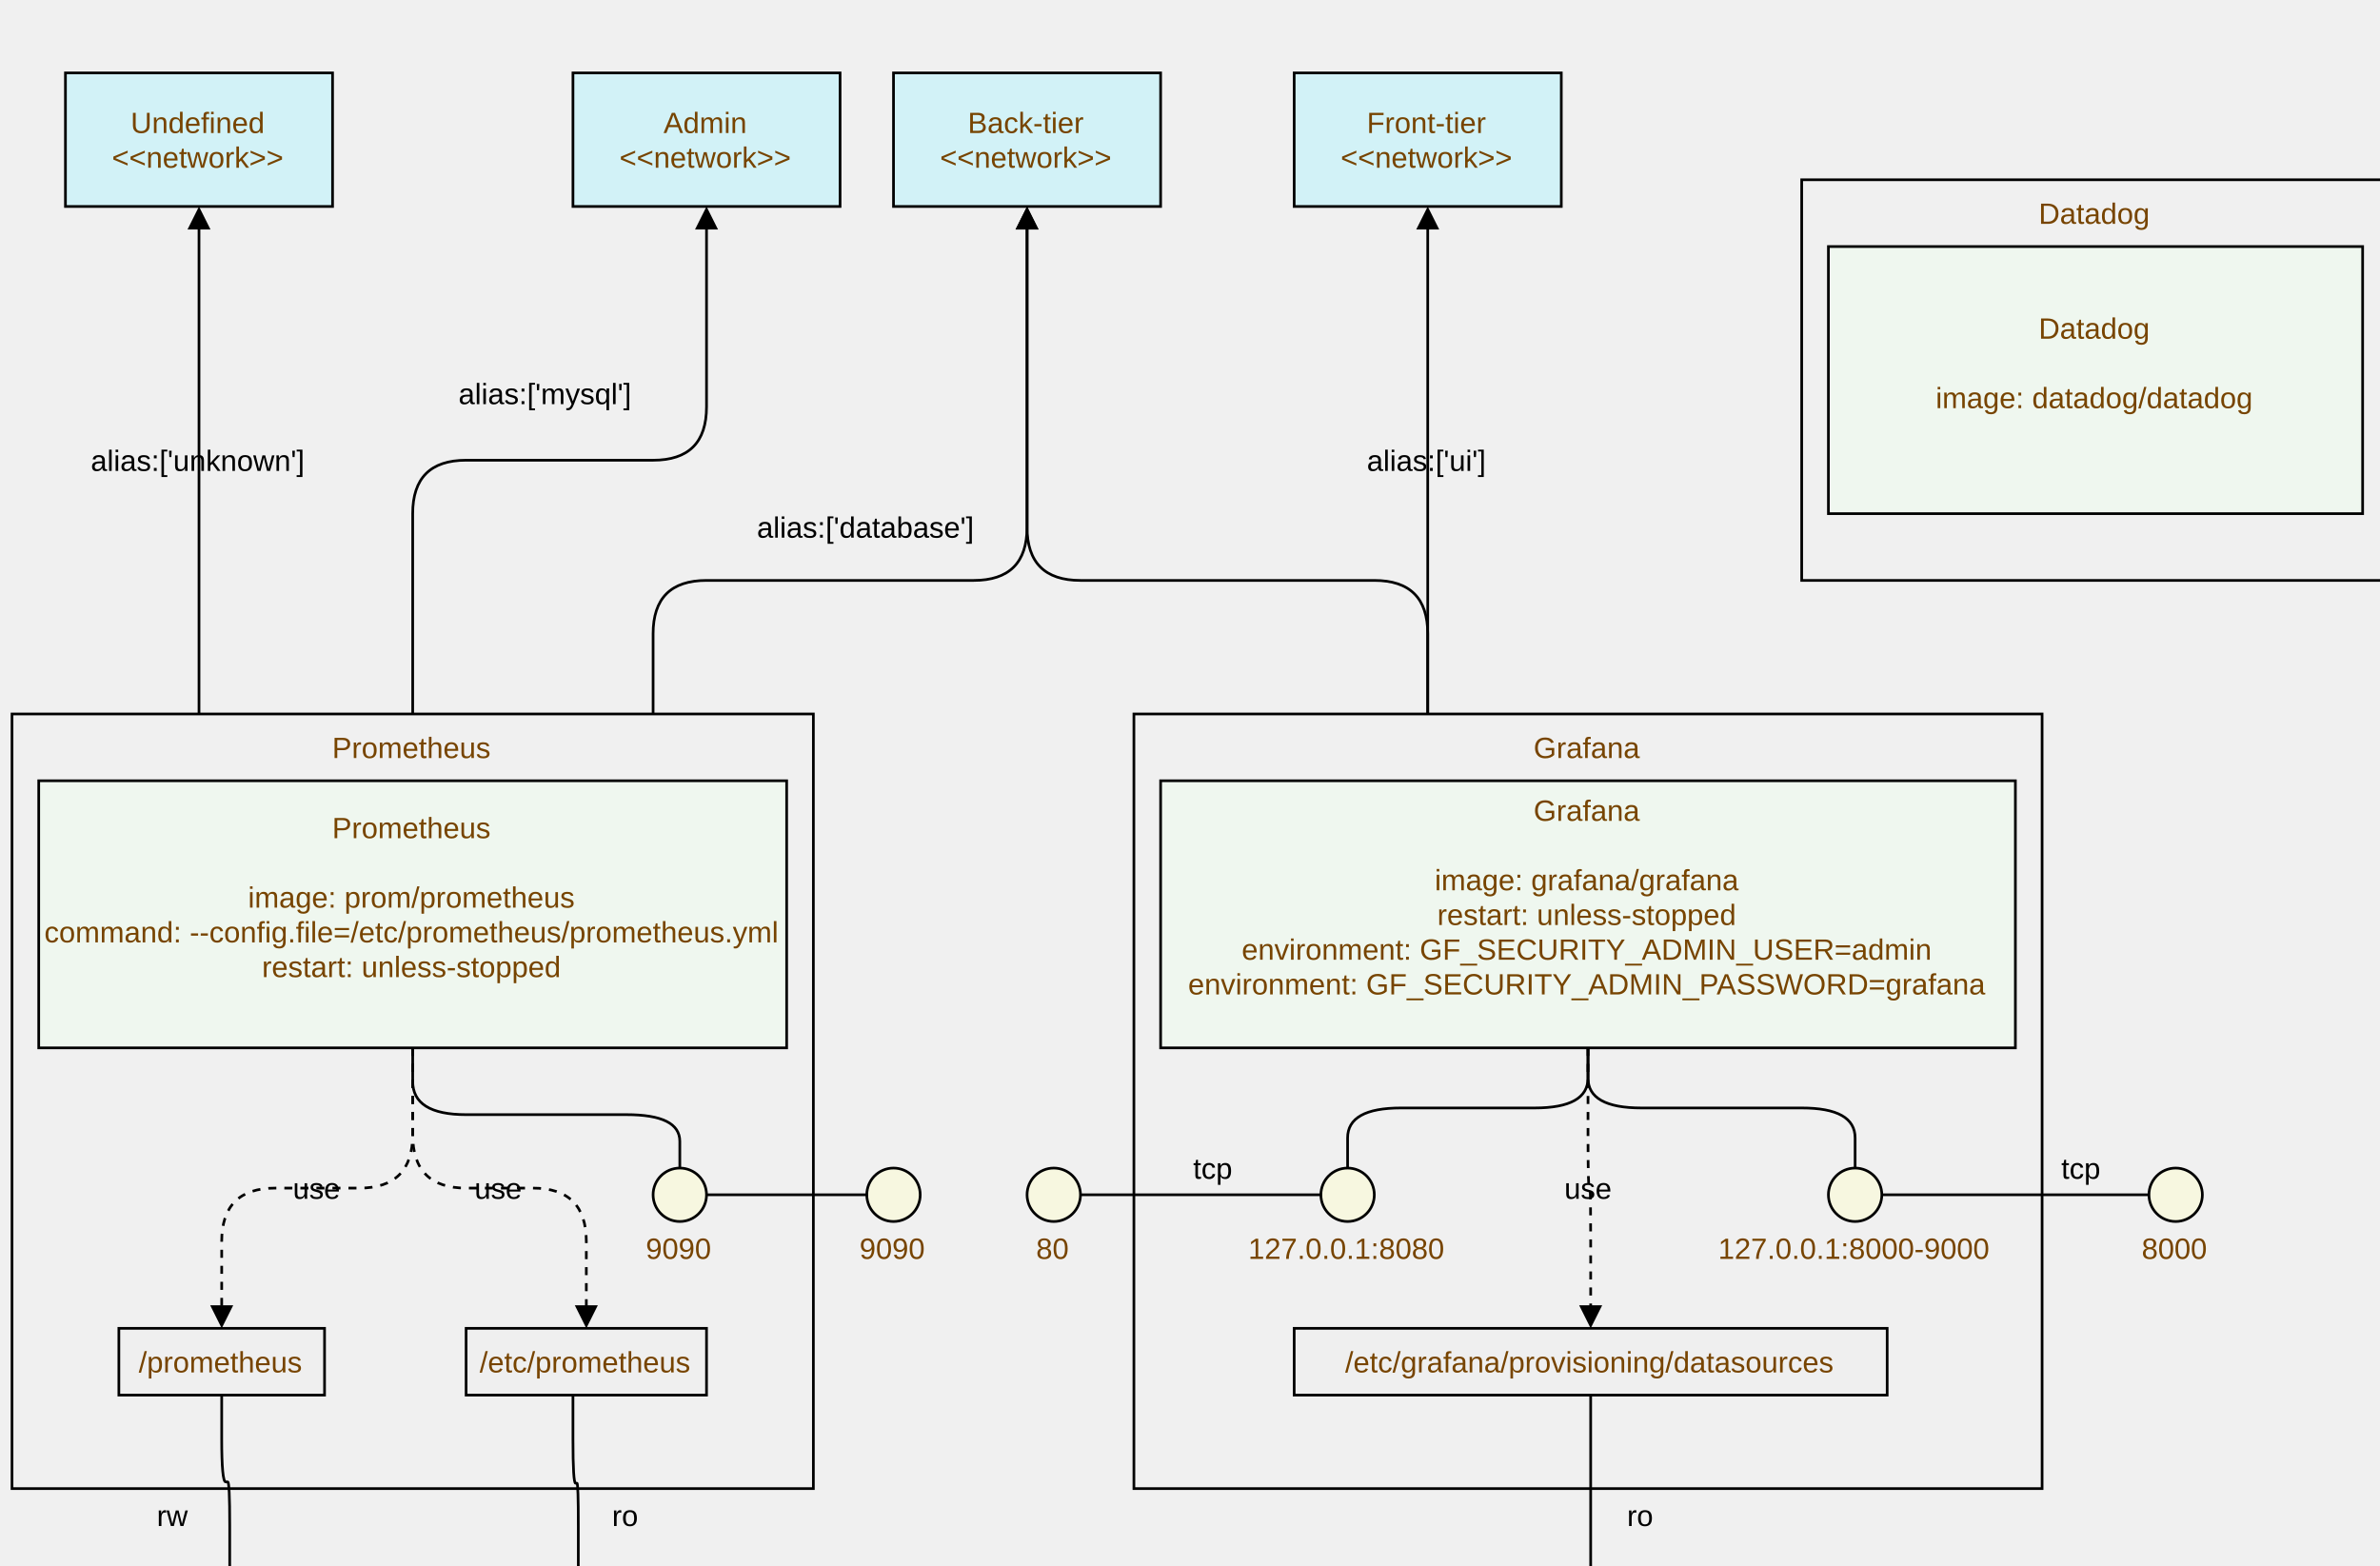
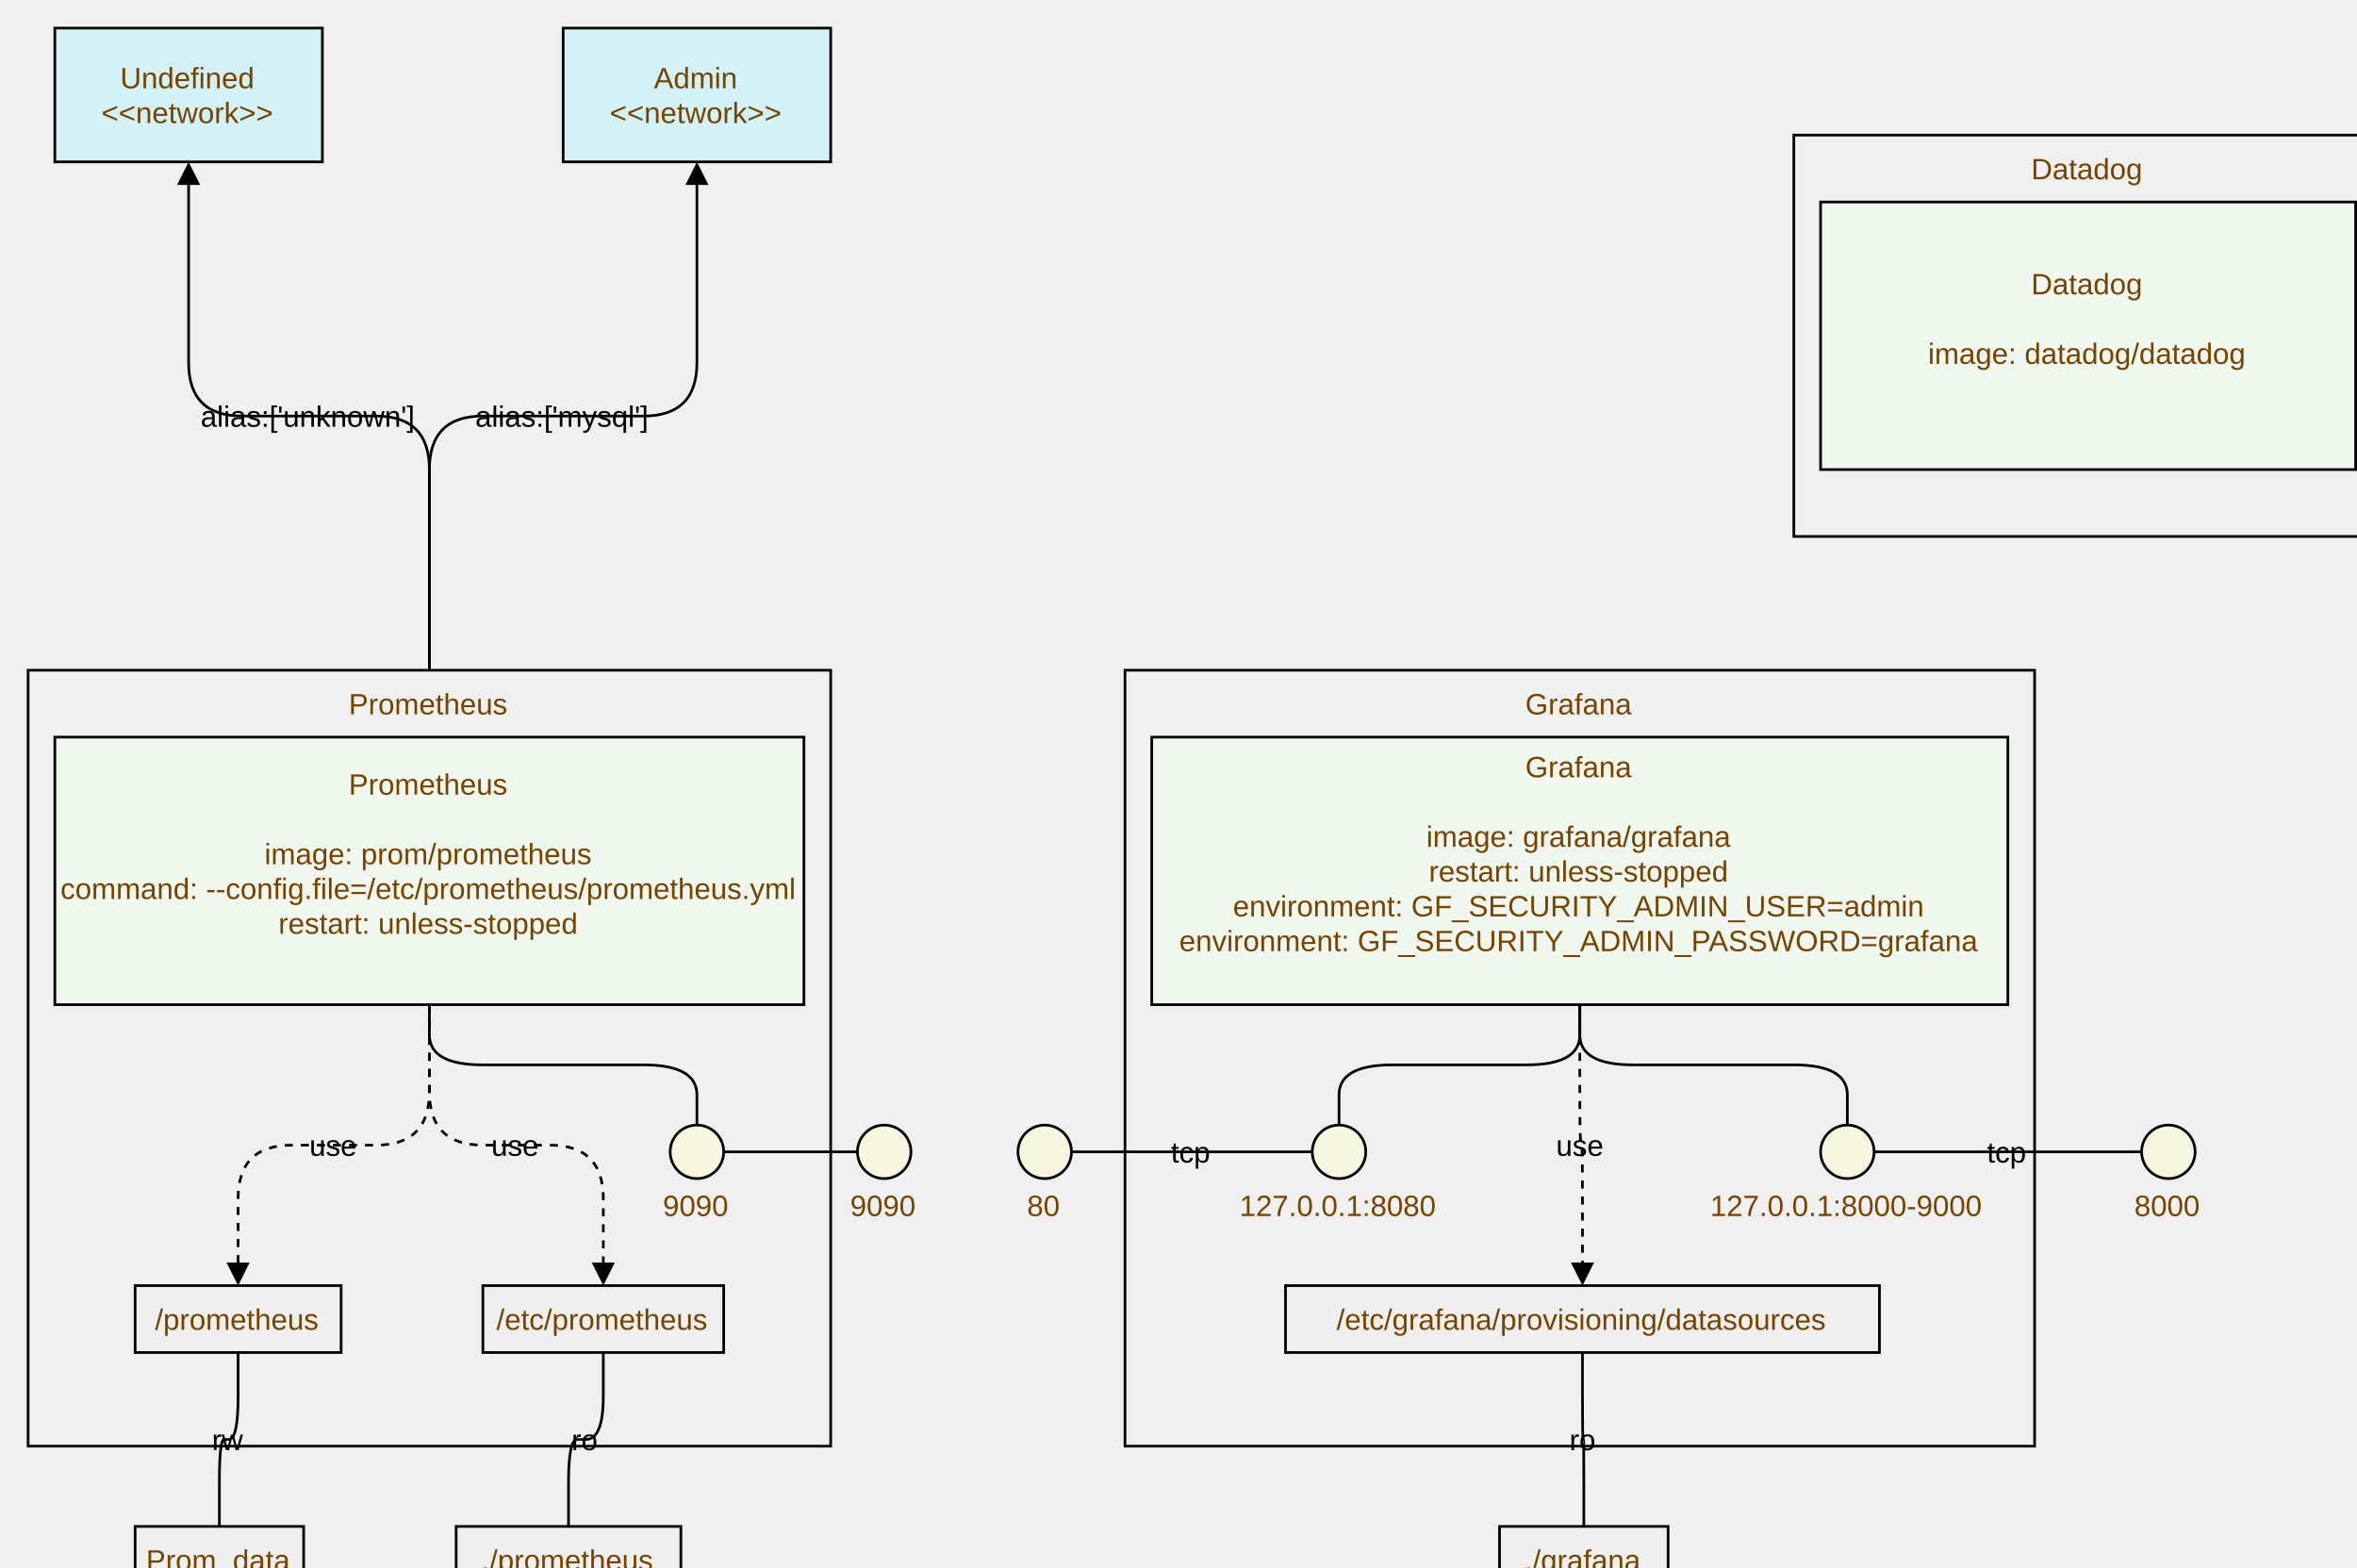
- <svg xmlns="http://www.w3.org/2000/svg" style="left: 0px; top: 0px; width: 100%; height: 100%; display: block; min-width: 895px; min-height: 613px;">
+ <svg xmlns="http://www.w3.org/2000/svg" style="left: 0px; top: 0px; width: 100%; height: 100%; display: block; min-width: 891px; min-height: 596px;">
  <g>
    <g />
    <g>
      <g transform="translate(0.5,0.5)" style="visibility: visible; cursor: move;">
-         <rect x="484" y="26.8" width="100" height="50" fill="#b5f5ff7f" stroke="#000000" pointer-events="all" />
-       </g>
-       <g style="cursor: move;">
-         <g fill="#774400" font-family="Arial,Helvetica" direction="" text-anchor="middle" font-size="11px">
-           <rect fill="none" stroke="none" x="500" y="40" width="67" height="25" stroke-width="1" transform="translate(0.5, 0.5)" />
-           <text x="534" y="49.8">Front-tier</text>
-           <text x="534" y="62.8">&lt;&lt;network&gt;&gt;</text>
-         </g>
-       </g>
-       <g transform="translate(0.5,0.5)" style="visibility: visible; cursor: move;">
-         <rect x="334" y="26.8" width="100" height="50" fill="#b5f5ff7f" stroke="#000000" pointer-events="all" />
-       </g>
-       <g style="cursor: move;">
-         <g fill="#774400" font-family="Arial,Helvetica" direction="" text-anchor="middle" font-size="11px">
-           <rect fill="none" stroke="none" x="350" y="40" width="67" height="25" stroke-width="1" transform="translate(0.5, 0.5)" />
-           <text x="384" y="49.8">Back-tier</text>
-           <text x="384" y="62.8">&lt;&lt;network&gt;&gt;</text>
-         </g>
-       </g>
-       <g transform="translate(0.5,0.5)" style="visibility: visible; cursor: move;">
-         <rect x="214" y="26.8" width="100" height="50" fill="#b5f5ff7f" stroke="#000000" pointer-events="all" />
-       </g>
-       <g style="cursor: move;">
-         <g fill="#774400" font-family="Arial,Helvetica" direction="" text-anchor="middle" font-size="11px">
-           <rect fill="none" stroke="none" x="230" y="40" width="67" height="25" stroke-width="1" transform="translate(0.5, 0.5)" />
-           <text x="264" y="49.8">Admin</text>
-           <text x="264" y="62.8">&lt;&lt;network&gt;&gt;</text>
-         </g>
-       </g>
-       <g transform="translate(0.5,0.5)" style="visibility: visible; cursor: move;">
-         <rect x="24" y="26.8" width="100" height="50" fill="#b5f5ff7f" stroke="#000000" pointer-events="all" />
-       </g>
-       <g style="cursor: move;">
-         <g fill="#774400" font-family="Arial,Helvetica" direction="" text-anchor="middle" font-size="11px">
-           <rect fill="none" stroke="none" x="40" y="40" width="67" height="25" stroke-width="1" transform="translate(0.5, 0.5)" />
-           <text x="74" y="49.8">Undefined</text>
-           <text x="74" y="62.8">&lt;&lt;network&gt;&gt;</text>
-         </g>
-       </g>
-       <g transform="translate(0.5,0.5)" style="visibility: visible; cursor: move;">
-         <rect x="4" y="266.8" width="300" height="290" fill="#f1f1f17f" stroke="#000000" pointer-events="all" />
-       </g>
-       <g style="cursor: move;">
-         <g fill="#774400" font-family="Arial,Helvetica" direction="" text-anchor="middle" font-size="11px">
-           <rect fill="none" stroke="none" x="123" y="274" width="62" height="12" stroke-width="1" transform="translate(0.5, 0.5)" />
-           <text x="154" y="283.8">Prometheus</text>
-         </g>
-       </g>
-       <g transform="translate(0.5,0.5)" style="visibility: visible; cursor: move;">
-         <rect x="14" y="291.8" width="280" height="100" fill="#f0fff07f" stroke="#000000" pointer-events="all" />
-       </g>
-       <g style="cursor: move;">
-         <g fill="#774400" font-family="Arial,Helvetica" direction="" text-anchor="middle" font-size="11px">
-           <rect fill="none" stroke="none" x="15" y="304" width="277" height="64" stroke-width="1" transform="translate(0.5, 0.5)" />
-           <text x="154" y="313.8">Prometheus</text>
-           <text x="154" y="339.8">image: prom/prometheus</text>
-           <text x="154" y="352.8">command: --config.file=/etc/prometheus/prometheus.yml</text>
-           <text x="154" y="365.8">restart: unless-stopped</text>
-         </g>
-       </g>
-       <g transform="translate(0.5,0.5)" style="visibility: visible; cursor: move;">
-         <ellipse cx="254" cy="446.8" rx="10" ry="10" fill="#ffffd27f" stroke="#000000" pointer-events="all" />
-       </g>
-       <g style="cursor: move;">
-         <g fill="#774400" font-family="Arial,Helvetica" direction="" text-anchor="middle" font-size="11px">
-           <rect fill="none" stroke="none" x="240" y="461" width="27" height="12" stroke-width="1" transform="translate(0.5, 0.5)" />
-           <text x="254" y="471.3">9090</text>
-         </g>
-       </g>
-       <g transform="translate(0.5,0.5)" style="visibility: visible; cursor: move;">
-         <rect x="174" y="496.8" width="90" height="25" fill="#f0f0f07f" stroke="#000000" pointer-events="all" />
-       </g>
-       <g style="cursor: move;">
-         <g fill="#774400" font-family="Arial,Helvetica" direction="" text-anchor="middle" font-size="11px">
-           <rect fill="none" stroke="none" x="177" y="504" width="82" height="12" stroke-width="1" transform="translate(0.5, 0.5)" />
-           <text x="219" y="513.8">/etc/prometheus</text>
-         </g>
-       </g>
-       <g transform="translate(0.5,0.5)" style="visibility: visible; cursor: move;">
-         <rect x="44" y="496.8" width="77" height="25" fill="#f0f0f07f" stroke="#000000" pointer-events="all" />
-       </g>
-       <g style="cursor: move;">
-         <g fill="#774400" font-family="Arial,Helvetica" direction="" text-anchor="middle" font-size="11px">
-           <rect fill="none" stroke="none" x="50" y="504" width="65" height="12" stroke-width="1" transform="translate(0.5, 0.5)" />
-           <text x="82.5" y="513.8">/prometheus</text>
-         </g>
-       </g>
-       <g transform="translate(0.5,0.5)" style="visibility: visible; cursor: move;">
-         <path d="M 154 391.8 L 154 404.3 Q 154 416.8 174 416.8 L 234 416.8 Q 254 416.8 254 426.8 L 254 436.8" fill="none" stroke="white" stroke-miterlimit="10" pointer-events="stroke" visibility="hidden" stroke-width="9" />
-         <path d="M 154 391.8 L 154 404.3 Q 154 416.8 174 416.8 L 234 416.8 Q 254 416.8 254 426.8 L 254 436.8" fill="none" stroke="#000000" stroke-miterlimit="10" pointer-events="stroke" />
-       </g>
-       <g transform="translate(0.5,0.5)" style="visibility: visible; cursor: move;">
-         <path d="M 154 391.8 L 154 424.3 Q 154 444.3 174 444.3 L 199 444.3 Q 219 444.3 219 464.3 L 219 488.68" fill="none" stroke="white" stroke-miterlimit="10" pointer-events="stroke" visibility="hidden" stroke-width="9" />
-         <path d="M 154 391.8 L 154 424.3 Q 154 444.3 174 444.3 L 199 444.3 Q 219 444.3 219 464.3 L 219 488.68" fill="none" stroke="#000000" stroke-miterlimit="10" stroke-dasharray="3 3" pointer-events="stroke" />
-         <path d="M 219 495.68 L 215.5 488.68 L 222.5 488.68 Z" fill="#000000" stroke="#000000" stroke-miterlimit="10" pointer-events="all" />
-       </g>
-       <g style="cursor: move;">
-         <g fill="#000000" font-family="Arial,Helvetica" direction="" text-anchor="middle" font-size="11px">
-           <rect fill="none" stroke="none" x="176" y="439" width="21" height="12" stroke-width="1" transform="translate(0.5, 0.5)" />
-           <text x="186.5" y="448.8">use</text>
-         </g>
-       </g>
-       <g transform="translate(0.5,0.5)" style="visibility: visible; cursor: move;">
-         <path d="M 154 391.8 L 154 424.3 Q 154 444.3 134 444.3 L 102.5 444.3 Q 82.5 444.3 82.5 464.3 L 82.5 488.68" fill="none" stroke="white" stroke-miterlimit="10" pointer-events="stroke" visibility="hidden" stroke-width="9" />
-         <path d="M 154 391.8 L 154 424.3 Q 154 444.3 134 444.3 L 102.5 444.3 Q 82.5 444.3 82.5 464.3 L 82.5 488.68" fill="none" stroke="#000000" stroke-miterlimit="10" stroke-dasharray="3 3" pointer-events="stroke" />
-         <path d="M 82.5 495.68 L 79 488.68 L 86 488.68 Z" fill="#000000" stroke="#000000" stroke-miterlimit="10" pointer-events="all" />
-       </g>
-       <g style="cursor: move;">
-         <g fill="#000000" font-family="Arial,Helvetica" direction="" text-anchor="middle" font-size="11px">
-           <rect fill="none" stroke="none" x="108" y="439" width="21" height="12" stroke-width="1" transform="translate(0.5, 0.5)" />
-           <text x="118.5" y="448.8">use</text>
-         </g>
-       </g>
-       <g transform="translate(0.5,0.5)" style="visibility: visible; cursor: move;">
-         <rect x="424" y="266.8" width="340" height="290" fill="#f1f1f17f" stroke="#000000" pointer-events="all" />
-       </g>
-       <g style="cursor: move;">
-         <g fill="#774400" font-family="Arial,Helvetica" direction="" text-anchor="middle" font-size="11px">
-           <rect fill="none" stroke="none" x="573" y="274" width="43" height="12" stroke-width="1" transform="translate(0.5, 0.5)" />
-           <text x="594" y="283.8">Grafana</text>
-         </g>
-       </g>
-       <g transform="translate(0.5,0.5)" style="visibility: visible; cursor: move;">
-         <rect x="434" y="291.8" width="320" height="100" fill="#f0fff07f" stroke="#000000" pointer-events="all" />
-       </g>
-       <g style="cursor: move;">
-         <g fill="#774400" font-family="Arial,Helvetica" direction="" text-anchor="middle" font-size="11px">
-           <rect fill="none" stroke="none" x="443" y="297" width="301" height="77" stroke-width="1" transform="translate(0.5, 0.5)" />
-           <text x="594" y="307.3">Grafana</text>
-           <text x="594" y="333.3">image: grafana/grafana</text>
-           <text x="594" y="346.3">restart: unless-stopped</text>
-           <text x="594" y="359.3">environment: GF_SECURITY_ADMIN_USER=admin</text>
-           <text x="594" y="372.3">environment: GF_SECURITY_ADMIN_PASSWORD=grafana</text>
-         </g>
-       </g>
-       <g transform="translate(0.5,0.5)" style="visibility: visible; cursor: move;">
-         <ellipse cx="504" cy="446.8" rx="10" ry="10" fill="#ffffd27f" stroke="#000000" pointer-events="all" />
-       </g>
-       <g style="cursor: move;">
-         <g fill="#774400" font-family="Arial,Helvetica" direction="" text-anchor="middle" font-size="11px">
-           <rect fill="none" stroke="none" x="466" y="461" width="76" height="12" stroke-width="1" transform="translate(0.5, 0.5)" />
-           <text x="504" y="471.3">127.0.0.1:8080</text>
-         </g>
-       </g>
-       <g transform="translate(0.5,0.5)" style="visibility: visible; cursor: move;">
-         <ellipse cx="694" cy="446.8" rx="10" ry="10" fill="#ffffd27f" stroke="#000000" pointer-events="all" />
-       </g>
-       <g style="cursor: move;">
-         <g fill="#774400" font-family="Arial,Helvetica" direction="" text-anchor="middle" font-size="11px">
-           <rect fill="none" stroke="none" x="642" y="461" width="104" height="12" stroke-width="1" transform="translate(0.5, 0.5)" />
-           <text x="694" y="471.3">127.0.0.1:8000-9000</text>
-         </g>
-       </g>
-       <g transform="translate(0.5,0.5)" style="visibility: visible; cursor: move;">
-         <rect x="484" y="496.8" width="222" height="25" fill="#f0f0f07f" stroke="#000000" pointer-events="all" />
-       </g>
-       <g style="cursor: move;">
-         <g fill="#774400" font-family="Arial,Helvetica" direction="" text-anchor="middle" font-size="11px">
-           <rect fill="none" stroke="none" x="501" y="504" width="186" height="12" stroke-width="1" transform="translate(0.5, 0.5)" />
-           <text x="595" y="513.8">/etc/grafana/provisioning/datasources</text>
-         </g>
-       </g>
-       <g transform="translate(0.5,0.5)" style="visibility: visible; cursor: move;">
-         <path d="M 594 391.8 L 594 403.05 Q 594 414.3 574 414.3 L 524 414.3 Q 504 414.3 504 425.55 L 504 436.8" fill="none" stroke="white" stroke-miterlimit="10" pointer-events="stroke" visibility="hidden" stroke-width="9" />
-         <path d="M 594 391.8 L 594 403.05 Q 594 414.3 574 414.3 L 524 414.3 Q 504 414.3 504 425.55 L 504 436.8" fill="none" stroke="#000000" stroke-miterlimit="10" pointer-events="stroke" />
-       </g>
-       <g transform="translate(0.5,0.5)" style="visibility: visible; cursor: move;">
-         <path d="M 594 391.8 L 594 403.05 Q 594 414.3 614 414.3 L 674 414.3 Q 694 414.3 694 425.55 L 694 436.8" fill="none" stroke="white" stroke-miterlimit="10" pointer-events="stroke" visibility="hidden" stroke-width="9" />
-         <path d="M 594 391.8 L 594 403.05 Q 594 414.3 614 414.3 L 674 414.3 Q 694 414.3 694 425.55 L 694 436.8" fill="none" stroke="#000000" stroke-miterlimit="10" pointer-events="stroke" />
-       </g>
-       <g transform="translate(0.5,0.5)" style="visibility: visible; cursor: move;">
-         <path d="M 594 391.8 L 594 424.3 Q 594 444.3 594.5 444.3 L 594.75 444.3 Q 595 444.3 595 464.3 L 595 488.68" fill="none" stroke="white" stroke-miterlimit="10" pointer-events="stroke" visibility="hidden" stroke-width="9" />
-         <path d="M 594 391.8 L 594 424.3 Q 594 444.3 594.5 444.3 L 594.75 444.3 Q 595 444.3 595 464.3 L 595 488.68" fill="none" stroke="#000000" stroke-miterlimit="10" stroke-dasharray="3 3" pointer-events="stroke" />
-         <path d="M 595 495.68 L 591.5 488.68 L 598.5 488.68 Z" fill="#000000" stroke="#000000" stroke-miterlimit="10" pointer-events="all" />
-       </g>
-       <g style="cursor: move;">
-         <g fill="#000000" font-family="Arial,Helvetica" direction="" text-anchor="middle" font-size="11px">
-           <rect fill="none" stroke="none" x="584" y="439" width="21" height="12" stroke-width="1" transform="translate(0.5, 0.5)" />
-           <text x="594.5" y="448.8">use</text>
-         </g>
-       </g>
-       <g transform="translate(0.5,0.5)" style="visibility: visible; cursor: move;">
-         <rect x="674" y="66.8" width="220" height="150" fill="#f1f1f17f" stroke="#000000" pointer-events="all" />
-       </g>
-       <g style="cursor: move;">
-         <g fill="#774400" font-family="Arial,Helvetica" direction="" text-anchor="middle" font-size="11px">
-           <rect fill="none" stroke="none" x="762" y="74" width="44" height="12" stroke-width="1" transform="translate(0.5, 0.5)" />
-           <text x="784" y="83.8">Datadog</text>
-         </g>
-       </g>
-       <g transform="translate(0.5,0.5)" style="visibility: visible; cursor: move;">
-         <rect x="684" y="91.8" width="200" height="100" fill="#f0fff07f" stroke="#000000" pointer-events="all" />
-       </g>
-       <g style="cursor: move;">
-         <g fill="#774400" font-family="Arial,Helvetica" direction="" text-anchor="middle" font-size="11px">
-           <rect fill="none" stroke="none" x="723" y="117" width="121" height="38" stroke-width="1" transform="translate(0.5, 0.5)" />
-           <text x="784" y="126.8">Datadog</text>
-           <text x="784" y="152.8">image: datadog/datadog</text>
-         </g>
-       </g>
-       <g transform="translate(0.5,0.5)" style="visibility: visible; cursor: move;">
-         <ellipse cx="334" cy="446.8" rx="10" ry="10" fill="#ffffd27f" stroke="#000000" pointer-events="all" />
-       </g>
-       <g style="cursor: move;">
-         <g fill="#774400" font-family="Arial,Helvetica" direction="" text-anchor="middle" font-size="11px">
-           <rect fill="none" stroke="none" x="320" y="461" width="27" height="12" stroke-width="1" transform="translate(0.5, 0.5)" />
-           <text x="334" y="471.3">9090</text>
-         </g>
-       </g>
-       <g transform="translate(0.5,0.5)" style="visibility: visible; cursor: move;">
-         <ellipse cx="394" cy="446.8" rx="10" ry="10" fill="#ffffd27f" stroke="#000000" pointer-events="all" />
-       </g>
-       <g style="cursor: move;">
-         <g fill="#774400" font-family="Arial,Helvetica" direction="" text-anchor="middle" font-size="11px">
-           <rect fill="none" stroke="none" x="386" y="461" width="15" height="12" stroke-width="1" transform="translate(0.5, 0.5)" />
-           <text x="394" y="471.3">80</text>
-         </g>
-       </g>
-       <g transform="translate(0.5,0.5)" style="visibility: visible; cursor: move;">
-         <ellipse cx="814" cy="446.8" rx="10" ry="10" fill="#ffffd27f" stroke="#000000" pointer-events="all" />
-       </g>
-       <g style="cursor: move;">
-         <g fill="#774400" font-family="Arial,Helvetica" direction="" text-anchor="middle" font-size="11px">
-           <rect fill="none" stroke="none" x="800" y="461" width="27" height="12" stroke-width="1" transform="translate(0.5, 0.5)" />
-           <text x="814" y="471.3">8000</text>
-         </g>
-       </g>
-       <g transform="translate(0.5,0.5)" style="visibility: visible; cursor: move;">
-         <rect x="174" y="586.8" width="84" height="25" fill="#f0f0f07f" stroke="#000000" pointer-events="all" />
-       </g>
-       <g style="cursor: move;">
-         <g fill="#774400" font-family="Arial,Helvetica" direction="" text-anchor="middle" font-size="11px">
-           <rect fill="none" stroke="none" x="182" y="594" width="67" height="12" stroke-width="1" transform="translate(0.5, 0.5)" />
-           <text x="216" y="603.8">./prometheus</text>
-         </g>
-       </g>
-       <g transform="translate(0.5,0.5)" style="visibility: visible; cursor: move;">
-         <rect x="54" y="586.8" width="63" height="25" fill="#f0f0f07f" stroke="#000000" pointer-events="all" />
-       </g>
-       <g style="cursor: move;">
-         <g fill="#774400" font-family="Arial,Helvetica" direction="" text-anchor="middle" font-size="11px">
-           <rect fill="none" stroke="none" x="57" y="594" width="57" height="12" stroke-width="1" transform="translate(0.5, 0.5)" />
-           <text x="85.5" y="603.8">Prom_data</text>
-         </g>
-       </g>
-       <g transform="translate(0.5,0.5)" style="visibility: visible; cursor: move;">
-         <rect x="564" y="586.8" width="63" height="25" fill="#f0f0f07f" stroke="#000000" pointer-events="all" />
-       </g>
-       <g style="cursor: move;">
-         <g fill="#774400" font-family="Arial,Helvetica" direction="" text-anchor="middle" font-size="11px">
-           <rect fill="none" stroke="none" x="572" y="594" width="46" height="12" stroke-width="1" transform="translate(0.5, 0.5)" />
-           <text x="595.5" y="603.8">./grafana</text>
-         </g>
-       </g>
-       <g transform="translate(0.5,0.5)" style="visibility: visible; cursor: move;">
-         <path d="M 264 446.8 L 324 446.8" fill="none" stroke="white" stroke-miterlimit="10" pointer-events="stroke" visibility="hidden" stroke-width="9" />
-         <path d="M 264 446.8 L 324 446.8" fill="none" stroke="#000000" stroke-miterlimit="10" pointer-events="stroke" />
-       </g>
-       <g transform="translate(0.5,0.5)" style="visibility: visible; cursor: move;">
-         <path d="M 214 521.8 L 214 538.3 Q 214 554.8 215 554.8 L 215.5 554.8 Q 216 554.8 216 570.8 L 216 586.8" fill="none" stroke="white" stroke-miterlimit="10" pointer-events="stroke" visibility="hidden" stroke-width="9" />
-         <path d="M 214 521.8 L 214 538.3 Q 214 554.8 215 554.8 L 215.5 554.8 Q 216 554.8 216 570.8 L 216 586.8" fill="none" stroke="#000000" stroke-miterlimit="10" pointer-events="stroke" />
-       </g>
-       <g style="cursor: move;">
-         <g fill="#000000" font-family="Arial,Helvetica" direction="" text-anchor="middle" font-size="11px">
-           <rect fill="none" stroke="none" x="228" y="561" width="13" height="12" stroke-width="1" transform="translate(0.5, 0.5)" />
-           <text x="234" y="571.3">ro</text>
-         </g>
-       </g>
-       <g transform="translate(0.5,0.5)" style="visibility: visible; cursor: move;">
-         <path d="M 82.5 521.8 L 82.5 538.05 Q 82.5 554.3 84 554.3 L 84.75 554.3 Q 85.5 554.3 85.5 570.55 L 85.5 586.8" fill="none" stroke="white" stroke-miterlimit="10" pointer-events="stroke" visibility="hidden" stroke-width="9" />
-         <path d="M 82.5 521.8 L 82.5 538.05 Q 82.5 554.3 84 554.3 L 84.75 554.3 Q 85.5 554.3 85.5 570.55 L 85.5 586.8" fill="none" stroke="#000000" stroke-miterlimit="10" pointer-events="stroke" />
-       </g>
-       <g style="cursor: move;">
-         <g fill="#000000" font-family="Arial,Helvetica" direction="" text-anchor="middle" font-size="11px">
-           <rect fill="none" stroke="none" x="57" y="561" width="15" height="12" stroke-width="1" transform="translate(0.5, 0.5)" />
-           <text x="64.5" y="571.3">rw</text>
-         </g>
-       </g>
-       <g transform="translate(0.5,0.5)" style="visibility: visible; cursor: move;">
-         <path d="M 244 266.8 L 244 236.8 Q 244 216.8 264 216.8 L 364 216.8 Q 384 216.8 384 196.8 L 384 84.92" fill="none" stroke="white" stroke-miterlimit="10" pointer-events="stroke" visibility="hidden" stroke-width="9" />
-         <path d="M 244 266.8 L 244 236.8 Q 244 216.8 264 216.8 L 364 216.8 Q 384 216.8 384 196.8 L 384 84.92" fill="none" stroke="#000000" stroke-miterlimit="10" pointer-events="stroke" />
-         <path d="M 384 77.92 L 387.5 84.92 L 380.5 84.92 Z" fill="#000000" stroke="#000000" stroke-miterlimit="10" pointer-events="all" />
-       </g>
-       <g style="cursor: move;">
-         <g fill="#000000" font-family="Arial,Helvetica" direction="" text-anchor="middle" font-size="11px">
-           <rect fill="none" stroke="none" x="282" y="191" width="84" height="12" stroke-width="1" transform="translate(0.5, 0.5)" />
-           <text x="324" y="201.3">alias:['database']</text>
-         </g>
-       </g>
-       <g transform="translate(0.5,0.5)" style="visibility: visible; cursor: move;">
-         <path d="M 154 266.8 L 154 191.8 Q 154 171.8 174 171.8 L 244 171.8 Q 264 171.8 264 151.8 L 264 84.92" fill="none" stroke="white" stroke-miterlimit="10" pointer-events="stroke" visibility="hidden" stroke-width="9" />
-         <path d="M 154 266.8 L 154 191.8 Q 154 171.8 174 171.8 L 244 171.8 Q 264 171.8 264 151.8 L 264 84.92" fill="none" stroke="#000000" stroke-miterlimit="10" pointer-events="stroke" />
-         <path d="M 264 77.92 L 267.5 84.92 L 260.5 84.92 Z" fill="#000000" stroke="#000000" stroke-miterlimit="10" pointer-events="all" />
-       </g>
-       <g style="cursor: move;">
-         <g fill="#000000" font-family="Arial,Helvetica" direction="" text-anchor="middle" font-size="11px">
-           <rect fill="none" stroke="none" x="170" y="141" width="67" height="12" stroke-width="1" transform="translate(0.5, 0.5)" />
-           <text x="204" y="151.3">alias:['mysql']</text>
-         </g>
-       </g>
-       <g transform="translate(0.5,0.5)" style="visibility: visible; cursor: move;">
-         <path d="M 74 266.8 L 74 246.8 Q 74 226.8 74 206.8 L 74 84.92" fill="none" stroke="white" stroke-miterlimit="10" pointer-events="stroke" visibility="hidden" stroke-width="9" />
-         <path d="M 74 266.8 L 74 246.8 Q 74 226.8 74 206.8 L 74 84.92" fill="none" stroke="#000000" stroke-miterlimit="10" pointer-events="stroke" />
-         <path d="M 74 77.92 L 77.5 84.92 L 70.5 84.92 Z" fill="#000000" stroke="#000000" stroke-miterlimit="10" pointer-events="all" />
-       </g>
-       <g style="cursor: move;">
-         <g fill="#000000" font-family="Arial,Helvetica" direction="" text-anchor="middle" font-size="11px">
-           <rect fill="none" stroke="none" x="32" y="166" width="83" height="12" stroke-width="1" transform="translate(0.5, 0.5)" />
-           <text x="74" y="176.3">alias:['unknown']</text>
-         </g>
-       </g>
-       <g transform="translate(0.5,0.5)" style="visibility: visible; cursor: move;">
-         <path d="M 494 446.8 L 404 446.8" fill="none" stroke="white" stroke-miterlimit="10" pointer-events="stroke" visibility="hidden" stroke-width="9" />
-         <path d="M 494 446.8 L 404 446.8" fill="none" stroke="#000000" stroke-miterlimit="10" pointer-events="stroke" />
-       </g>
-       <g style="cursor: move;">
-         <g fill="#000000" font-family="Arial,Helvetica" direction="" text-anchor="middle" font-size="11px">
-           <rect fill="none" stroke="none" x="444" y="431" width="18" height="12" stroke-width="1" transform="translate(0.5, 0.5)" />
-           <text x="454" y="441.3">tcp</text>
-         </g>
-       </g>
-       <g transform="translate(0.5,0.5)" style="visibility: visible; cursor: move;">
-         <path d="M 704 446.8 L 804 446.8" fill="none" stroke="white" stroke-miterlimit="10" pointer-events="stroke" visibility="hidden" stroke-width="9" />
-         <path d="M 704 446.8 L 804 446.8" fill="none" stroke="#000000" stroke-miterlimit="10" pointer-events="stroke" />
-       </g>
-       <g style="cursor: move;">
-         <g fill="#000000" font-family="Arial,Helvetica" direction="" text-anchor="middle" font-size="11px">
-           <rect fill="none" stroke="none" x="769" y="431" width="18" height="12" stroke-width="1" transform="translate(0.5, 0.5)" />
-           <text x="779" y="441.3">tcp</text>
-         </g>
-       </g>
-       <g transform="translate(0.5,0.5)" style="visibility: visible; cursor: move;">
-         <path d="M 595 521.8 L 595 586.8" fill="none" stroke="white" stroke-miterlimit="10" pointer-events="stroke" visibility="hidden" stroke-width="9" />
-         <path d="M 595 521.8 L 595 586.8" fill="none" stroke="#000000" stroke-miterlimit="10" pointer-events="stroke" />
-       </g>
-       <g style="cursor: move;">
-         <g fill="#000000" font-family="Arial,Helvetica" direction="" text-anchor="middle" font-size="11px">
-           <rect fill="none" stroke="none" x="608" y="561" width="13" height="12" stroke-width="1" transform="translate(0.5, 0.5)" />
-           <text x="614" y="571.3">ro</text>
-         </g>
-       </g>
-       <g transform="translate(0.5,0.5)" style="visibility: visible; cursor: move;">
-         <path d="M 534 266.8 L 534 246.8 Q 534 226.8 534 206.8 L 534 84.92" fill="none" stroke="white" stroke-miterlimit="10" pointer-events="stroke" visibility="hidden" stroke-width="9" />
-         <path d="M 534 266.8 L 534 246.8 Q 534 226.8 534 206.8 L 534 84.92" fill="none" stroke="#000000" stroke-miterlimit="10" pointer-events="stroke" />
-         <path d="M 534 77.92 L 537.5 84.92 L 530.5 84.92 Z" fill="#000000" stroke="#000000" stroke-miterlimit="10" pointer-events="all" />
-       </g>
-       <g style="cursor: move;">
-         <g fill="#000000" font-family="Arial,Helvetica" direction="" text-anchor="middle" font-size="11px">
-           <rect fill="none" stroke="none" x="510" y="166" width="47" height="12" stroke-width="1" transform="translate(0.5, 0.5)" />
-           <text x="534" y="176.3">alias:['ui']</text>
-         </g>
-       </g>
-       <g transform="translate(0.5,0.5)" style="visibility: visible; cursor: move;">
-         <path d="M 534 266.8 L 534 236.8 Q 534 216.8 514 216.8 L 404 216.8 Q 384 216.8 384 196.8 L 384 84.92" fill="none" stroke="white" stroke-miterlimit="10" pointer-events="stroke" visibility="hidden" stroke-width="9" />
-         <path d="M 534 266.8 L 534 236.8 Q 534 216.8 514 216.8 L 404 216.8 Q 384 216.8 384 196.8 L 384 84.92" fill="none" stroke="#000000" stroke-miterlimit="10" pointer-events="stroke" />
-         <path d="M 384 77.92 L 387.5 84.92 L 380.5 84.92 Z" fill="#000000" stroke="#000000" stroke-miterlimit="10" pointer-events="all" />
+         <rect x="210" y="10" width="100" height="50" fill="#b5f5ff7f" stroke="#000000" pointer-events="all" />
+       </g>
+       <g style="cursor: move;">
+         <g fill="#774400" font-family="Arial,Helvetica" direction="" text-anchor="middle" font-size="11px">
+           <rect fill="none" stroke="none" x="226" y="23" width="67" height="26" stroke-width="1" transform="translate(0.5, 0.5)" />
+           <text x="260" y="33">Admin</text>
+           <text x="260" y="46">&lt;&lt;network&gt;&gt;</text>
+         </g>
+       </g>
+       <g transform="translate(0.5,0.5)" style="visibility: visible;">
+         <rect x="20" y="10" width="100" height="50" fill="#b5f5ff7f" stroke="#000000" pointer-events="all" />
+       </g>
+       <g style="">
+         <g fill="#774400" font-family="Arial,Helvetica" direction="" text-anchor="middle" font-size="11px">
+           <rect fill="none" stroke="none" x="36" y="23" width="67" height="26" stroke-width="1" transform="translate(0.5, 0.5)" />
+           <text x="70" y="33">Undefined</text>
+           <text x="70" y="46">&lt;&lt;network&gt;&gt;</text>
+         </g>
+       </g>
+       <g transform="translate(0.5,0.5)" style="visibility: visible;">
+         <rect x="10" y="250" width="300" height="290" fill="#f1f1f17f" stroke="#000000" pointer-events="all" />
+       </g>
+       <g style="">
+         <g fill="#774400" font-family="Arial,Helvetica" direction="" text-anchor="middle" font-size="11px">
+           <rect fill="none" stroke="none" x="129" y="257" width="62" height="12" stroke-width="1" transform="translate(0.5, 0.5)" />
+           <text x="160" y="267">Prometheus</text>
+         </g>
+       </g>
+       <g transform="translate(0.5,0.5)" style="visibility: visible;">
+         <rect x="20" y="275" width="280" height="100" fill="#f0fff07f" stroke="#000000" pointer-events="all" />
+       </g>
+       <g style="">
+         <g fill="#774400" font-family="Arial,Helvetica" direction="" text-anchor="middle" font-size="11px">
+           <rect fill="none" stroke="none" x="21" y="287" width="277" height="64" stroke-width="1" transform="translate(0.5, 0.5)" />
+           <text x="160" y="297">Prometheus</text>
+           <text x="160" y="323">image: prom/prometheus</text>
+           <text x="160" y="336">command: --config.file=/etc/prometheus/prometheus.yml</text>
+           <text x="160" y="349">restart: unless-stopped</text>
+         </g>
+       </g>
+       <g transform="translate(0.5,0.5)" style="visibility: visible;">
+         <ellipse cx="260" cy="430" rx="10" ry="10" fill="#ffffd27f" stroke="#000000" pointer-events="all" />
+       </g>
+       <g style="">
+         <g fill="#774400" font-family="Arial,Helvetica" direction="" text-anchor="middle" font-size="11px">
+           <rect fill="none" stroke="none" x="246" y="444" width="27" height="12" stroke-width="1" transform="translate(0.5, 0.5)" />
+           <text x="260" y="454.5">9090</text>
+         </g>
+       </g>
+       <g transform="translate(0.5,0.5)" style="visibility: visible;">
+         <rect x="180" y="480" width="90" height="25" fill="#f0f0f07f" stroke="#000000" pointer-events="all" />
+       </g>
+       <g style="">
+         <g fill="#774400" font-family="Arial,Helvetica" direction="" text-anchor="middle" font-size="11px">
+           <rect fill="none" stroke="none" x="183" y="487" width="82" height="12" stroke-width="1" transform="translate(0.5, 0.5)" />
+           <text x="225" y="497">/etc/prometheus</text>
+         </g>
+       </g>
+       <g transform="translate(0.5,0.5)" style="visibility: visible;">
+         <rect x="50" y="480" width="77" height="25" fill="#f0f0f07f" stroke="#000000" pointer-events="all" />
+       </g>
+       <g style="">
+         <g fill="#774400" font-family="Arial,Helvetica" direction="" text-anchor="middle" font-size="11px">
+           <rect fill="none" stroke="none" x="56" y="487" width="65" height="12" stroke-width="1" transform="translate(0.5, 0.5)" />
+           <text x="88.5" y="497">/prometheus</text>
+         </g>
+       </g>
+       <g transform="translate(0.5,0.5)" style="visibility: visible;">
+         <path d="M 160 375 L 160 386.25 Q 160 397.5 180 397.5 L 240 397.5 Q 260 397.5 260 408.75 L 260 420" fill="none" stroke="white" stroke-miterlimit="10" pointer-events="stroke" visibility="hidden" stroke-width="9" />
+         <path d="M 160 375 L 160 386.25 Q 160 397.5 180 397.5 L 240 397.5 Q 260 397.5 260 408.75 L 260 420" fill="none" stroke="#000000" stroke-miterlimit="10" pointer-events="stroke" />
+       </g>
+       <g transform="translate(0.5,0.5)" style="visibility: visible;">
+         <path d="M 160 375 L 160 407.5 Q 160 427.5 180 427.5 L 205 427.5 Q 225 427.5 225 447.5 L 225 471.88" fill="none" stroke="white" stroke-miterlimit="10" pointer-events="stroke" visibility="hidden" stroke-width="9" />
+         <path d="M 160 375 L 160 407.5 Q 160 427.5 180 427.5 L 205 427.5 Q 225 427.5 225 447.5 L 225 471.88" fill="none" stroke="#000000" stroke-miterlimit="10" stroke-dasharray="3 3" pointer-events="stroke" />
+         <path d="M 225 478.88 L 221.5 471.88 L 228.5 471.88 Z" fill="#000000" stroke="#000000" stroke-miterlimit="10" pointer-events="all" />
+       </g>
+       <g style="">
+         <g fill="#000000" font-family="Arial,Helvetica" direction="" text-anchor="middle" font-size="11px">
+           <rect fill="none" stroke="none" x="182" y="422" width="21" height="12" stroke-width="1" transform="translate(0.5, 0.5)" />
+           <text x="192.5" y="432">use</text>
+         </g>
+       </g>
+       <g transform="translate(0.5,0.5)" style="visibility: visible;">
+         <path d="M 160 375 L 160 407.5 Q 160 427.5 140 427.5 L 108.5 427.5 Q 88.5 427.5 88.5 447.5 L 88.5 471.88" fill="none" stroke="white" stroke-miterlimit="10" pointer-events="stroke" visibility="hidden" stroke-width="9" />
+         <path d="M 160 375 L 160 407.5 Q 160 427.5 140 427.5 L 108.5 427.5 Q 88.5 427.5 88.5 447.5 L 88.5 471.88" fill="none" stroke="#000000" stroke-miterlimit="10" stroke-dasharray="3 3" pointer-events="stroke" />
+         <path d="M 88.5 478.88 L 85 471.88 L 92 471.88 Z" fill="#000000" stroke="#000000" stroke-miterlimit="10" pointer-events="all" />
+       </g>
+       <g style="">
+         <g fill="#000000" font-family="Arial,Helvetica" direction="" text-anchor="middle" font-size="11px">
+           <rect fill="none" stroke="none" x="114" y="422" width="21" height="12" stroke-width="1" transform="translate(0.5, 0.5)" />
+           <text x="124.5" y="432">use</text>
+         </g>
+       </g>
+       <g transform="translate(0.5,0.5)" style="visibility: visible; cursor: move;">
+         <rect x="420" y="250" width="340" height="290" fill="#f1f1f17f" stroke="#000000" pointer-events="all" />
+       </g>
+       <g style="cursor: move;">
+         <g fill="#774400" font-family="Arial,Helvetica" direction="" text-anchor="middle" font-size="11px">
+           <rect fill="none" stroke="none" x="569" y="257" width="43" height="12" stroke-width="1" transform="translate(0.5, 0.5)" />
+           <text x="590" y="267">Grafana</text>
+         </g>
+       </g>
+       <g transform="translate(0.5,0.5)" style="visibility: visible; cursor: move;">
+         <rect x="430" y="275" width="320" height="100" fill="#f0fff07f" stroke="#000000" pointer-events="all" />
+       </g>
+       <g style="cursor: move;">
+         <g fill="#774400" font-family="Arial,Helvetica" direction="" text-anchor="middle" font-size="11px">
+           <rect fill="none" stroke="none" x="439" y="280" width="301" height="77" stroke-width="1" transform="translate(0.5, 0.5)" />
+           <text x="590" y="290.5">Grafana</text>
+           <text x="590" y="316.5">image: grafana/grafana</text>
+           <text x="590" y="329.5">restart: unless-stopped</text>
+           <text x="590" y="342.5">environment: GF_SECURITY_ADMIN_USER=admin</text>
+           <text x="590" y="355.5">environment: GF_SECURITY_ADMIN_PASSWORD=grafana</text>
+         </g>
+       </g>
+       <g transform="translate(0.5,0.5)" style="visibility: visible; cursor: move;">
+         <ellipse cx="500" cy="430" rx="10" ry="10" fill="#ffffd27f" stroke="#000000" pointer-events="all" />
+       </g>
+       <g style="cursor: move;">
+         <g fill="#774400" font-family="Arial,Helvetica" direction="" text-anchor="middle" font-size="11px">
+           <rect fill="none" stroke="none" x="462" y="444" width="76" height="12" stroke-width="1" transform="translate(0.5, 0.5)" />
+           <text x="500" y="454.5">127.0.0.1:8080</text>
+         </g>
+       </g>
+       <g transform="translate(0.5,0.5)" style="visibility: visible; cursor: move;">
+         <ellipse cx="690" cy="430" rx="10" ry="10" fill="#ffffd27f" stroke="#000000" pointer-events="all" />
+       </g>
+       <g style="cursor: move;">
+         <g fill="#774400" font-family="Arial,Helvetica" direction="" text-anchor="middle" font-size="11px">
+           <rect fill="none" stroke="none" x="638" y="444" width="104" height="12" stroke-width="1" transform="translate(0.5, 0.5)" />
+           <text x="690" y="454.5">127.0.0.1:8000-9000</text>
+         </g>
+       </g>
+       <g transform="translate(0.5,0.5)" style="visibility: visible; cursor: move;">
+         <rect x="480" y="480" width="222" height="25" fill="#f0f0f07f" stroke="#000000" pointer-events="all" />
+       </g>
+       <g style="cursor: move;">
+         <g fill="#774400" font-family="Arial,Helvetica" direction="" text-anchor="middle" font-size="11px">
+           <rect fill="none" stroke="none" x="497" y="487" width="186" height="12" stroke-width="1" transform="translate(0.5, 0.5)" />
+           <text x="591" y="497">/etc/grafana/provisioning/datasources</text>
+         </g>
+       </g>
+       <g transform="translate(0.5,0.5)" style="visibility: visible; cursor: move;">
+         <path d="M 590 375 L 590 386.25 Q 590 397.5 570 397.5 L 520 397.5 Q 500 397.5 500 408.75 L 500 420" fill="none" stroke="white" stroke-miterlimit="10" pointer-events="stroke" visibility="hidden" stroke-width="9" />
+         <path d="M 590 375 L 590 386.25 Q 590 397.5 570 397.5 L 520 397.5 Q 500 397.5 500 408.75 L 500 420" fill="none" stroke="#000000" stroke-miterlimit="10" pointer-events="stroke" />
+       </g>
+       <g transform="translate(0.5,0.5)" style="visibility: visible; cursor: move;">
+         <path d="M 590 375 L 590 386.25 Q 590 397.5 610 397.5 L 670 397.5 Q 690 397.5 690 408.75 L 690 420" fill="none" stroke="white" stroke-miterlimit="10" pointer-events="stroke" visibility="hidden" stroke-width="9" />
+         <path d="M 590 375 L 590 386.25 Q 590 397.5 610 397.5 L 670 397.5 Q 690 397.5 690 408.75 L 690 420" fill="none" stroke="#000000" stroke-miterlimit="10" pointer-events="stroke" />
+       </g>
+       <g transform="translate(0.5,0.5)" style="visibility: visible; cursor: move;">
+         <path d="M 590 375 L 590 407.5 Q 590 427.5 590.5 427.5 L 590.75 427.5 Q 591 427.5 591 447.5 L 591 471.88" fill="none" stroke="white" stroke-miterlimit="10" pointer-events="stroke" visibility="hidden" stroke-width="9" />
+         <path d="M 590 375 L 590 407.5 Q 590 427.5 590.5 427.5 L 590.75 427.5 Q 591 427.5 591 447.5 L 591 471.88" fill="none" stroke="#000000" stroke-miterlimit="10" stroke-dasharray="3 3" pointer-events="stroke" />
+         <path d="M 591 478.88 L 587.5 471.88 L 594.5 471.88 Z" fill="#000000" stroke="#000000" stroke-miterlimit="10" pointer-events="all" />
+       </g>
+       <g style="cursor: move;">
+         <g fill="#000000" font-family="Arial,Helvetica" direction="" text-anchor="middle" font-size="11px">
+           <rect fill="none" stroke="none" x="580" y="422" width="21" height="12" stroke-width="1" transform="translate(0.5, 0.5)" />
+           <text x="590.5" y="432">use</text>
+         </g>
+       </g>
+       <g transform="translate(0.5,0.5)" style="visibility: visible; cursor: move;">
+         <rect x="670" y="50" width="220" height="150" fill="#f1f1f17f" stroke="#000000" pointer-events="all" />
+       </g>
+       <g style="cursor: move;">
+         <g fill="#774400" font-family="Arial,Helvetica" direction="" text-anchor="middle" font-size="11px">
+           <rect fill="none" stroke="none" x="758" y="57" width="44" height="12" stroke-width="1" transform="translate(0.5, 0.5)" />
+           <text x="780" y="67">Datadog</text>
+         </g>
+       </g>
+       <g transform="translate(0.5,0.5)" style="visibility: visible; cursor: move;">
+         <rect x="680" y="75" width="200" height="100" fill="#f0fff07f" stroke="#000000" pointer-events="all" />
+       </g>
+       <g style="cursor: move;">
+         <g fill="#774400" font-family="Arial,Helvetica" direction="" text-anchor="middle" font-size="11px">
+           <rect fill="none" stroke="none" x="719" y="100" width="121" height="38" stroke-width="1" transform="translate(0.5, 0.5)" />
+           <text x="780" y="110">Datadog</text>
+           <text x="780" y="136">image: datadog/datadog</text>
+         </g>
+       </g>
+       <g transform="translate(0.5,0.5)" style="visibility: visible;">
+         <ellipse cx="330" cy="430" rx="10" ry="10" fill="#ffffd27f" stroke="#000000" pointer-events="all" />
+       </g>
+       <g style="">
+         <g fill="#774400" font-family="Arial,Helvetica" direction="" text-anchor="middle" font-size="11px">
+           <rect fill="none" stroke="none" x="316" y="444" width="27" height="12" stroke-width="1" transform="translate(0.5, 0.5)" />
+           <text x="330" y="454.5">9090</text>
+         </g>
+       </g>
+       <g transform="translate(0.5,0.5)" style="visibility: visible;">
+         <ellipse cx="390" cy="430" rx="10" ry="10" fill="#ffffd27f" stroke="#000000" pointer-events="all" />
+       </g>
+       <g style="">
+         <g fill="#774400" font-family="Arial,Helvetica" direction="" text-anchor="middle" font-size="11px">
+           <rect fill="none" stroke="none" x="382" y="444" width="15" height="12" stroke-width="1" transform="translate(0.5, 0.5)" />
+           <text x="390" y="454.5">80</text>
+         </g>
+       </g>
+       <g transform="translate(0.5,0.5)" style="visibility: visible; cursor: move;">
+         <ellipse cx="810" cy="430" rx="10" ry="10" fill="#ffffd27f" stroke="#000000" pointer-events="all" />
+       </g>
+       <g style="cursor: move;">
+         <g fill="#774400" font-family="Arial,Helvetica" direction="" text-anchor="middle" font-size="11px">
+           <rect fill="none" stroke="none" x="796" y="444" width="27" height="12" stroke-width="1" transform="translate(0.5, 0.5)" />
+           <text x="810" y="454.5">8000</text>
+         </g>
+       </g>
+       <g transform="translate(0.5,0.5)" style="visibility: visible;">
+         <rect x="170" y="570" width="84" height="25" fill="#f0f0f07f" stroke="#000000" pointer-events="all" />
+       </g>
+       <g style="">
+         <g fill="#774400" font-family="Arial,Helvetica" direction="" text-anchor="middle" font-size="11px">
+           <rect fill="none" stroke="none" x="178" y="577" width="67" height="12" stroke-width="1" transform="translate(0.5, 0.5)" />
+           <text x="212" y="587">./prometheus</text>
+         </g>
+       </g>
+       <g transform="translate(0.5,0.5)" style="visibility: visible;">
+         <rect x="50" y="570" width="63" height="25" fill="#f0f0f07f" stroke="#000000" pointer-events="all" />
+       </g>
+       <g style="">
+         <g fill="#774400" font-family="Arial,Helvetica" direction="" text-anchor="middle" font-size="11px">
+           <rect fill="none" stroke="none" x="53" y="577" width="57" height="12" stroke-width="1" transform="translate(0.5, 0.5)" />
+           <text x="81.5" y="587">Prom_data</text>
+         </g>
+       </g>
+       <g transform="translate(0.5,0.5)" style="visibility: visible; cursor: move;">
+         <rect x="560" y="570" width="63" height="25" fill="#f0f0f07f" stroke="#000000" pointer-events="all" />
+       </g>
+       <g style="cursor: move;">
+         <g fill="#774400" font-family="Arial,Helvetica" direction="" text-anchor="middle" font-size="11px">
+           <rect fill="none" stroke="none" x="568" y="577" width="46" height="12" stroke-width="1" transform="translate(0.5, 0.5)" />
+           <text x="591.5" y="587">./grafana</text>
+         </g>
+       </g>
+       <g transform="translate(0.5,0.5)" style="visibility: visible;">
+         <path d="M 270 430 L 320 430" fill="none" stroke="white" stroke-miterlimit="10" pointer-events="stroke" visibility="hidden" stroke-width="9" />
+         <path d="M 270 430 L 320 430" fill="none" stroke="#000000" stroke-miterlimit="10" pointer-events="stroke" />
+       </g>
+       <g transform="translate(0.5,0.5)" style="visibility: visible;">
+         <path d="M 225 505 L 225 521.25 Q 225 537.5 218.5 537.5 L 215.25 537.5 Q 212 537.5 212 553.75 L 212 570" fill="none" stroke="white" stroke-miterlimit="10" pointer-events="stroke" visibility="hidden" stroke-width="9" />
+         <path d="M 225 505 L 225 521.25 Q 225 537.5 218.5 537.5 L 215.25 537.5 Q 212 537.5 212 553.75 L 212 570" fill="none" stroke="#000000" stroke-miterlimit="10" pointer-events="stroke" />
+       </g>
+       <g style="">
+         <g fill="#000000" font-family="Arial,Helvetica" direction="" text-anchor="middle" font-size="11px">
+           <rect fill="none" stroke="none" x="212" y="532" width="13" height="12" stroke-width="1" transform="translate(0.5, 0.5)" />
+           <text x="218.5" y="542">ro</text>
+         </g>
+       </g>
+       <g transform="translate(0.5,0.5)" style="visibility: visible;">
+         <path d="M 88.5 505 L 88.5 521.25 Q 88.5 537.5 85 537.5 L 83.25 537.5 Q 81.5 537.5 81.5 553.75 L 81.5 570" fill="none" stroke="white" stroke-miterlimit="10" pointer-events="stroke" visibility="hidden" stroke-width="9" />
+         <path d="M 88.5 505 L 88.5 521.25 Q 88.5 537.5 85 537.5 L 83.25 537.5 Q 81.5 537.5 81.5 553.75 L 81.5 570" fill="none" stroke="#000000" stroke-miterlimit="10" pointer-events="stroke" />
+       </g>
+       <g style="">
+         <g fill="#000000" font-family="Arial,Helvetica" direction="" text-anchor="middle" font-size="11px">
+           <rect fill="none" stroke="none" x="78" y="532" width="15" height="12" stroke-width="1" transform="translate(0.5, 0.5)" />
+           <text x="85" y="542">rw</text>
+         </g>
+       </g>
+       <g transform="translate(0.5,0.5)" style="visibility: visible; cursor: move;">
+         <path d="M 160 250 L 160 175 Q 160 155 180 155 L 240 155 Q 260 155 260 135 L 260 68.12" fill="none" stroke="white" stroke-miterlimit="10" pointer-events="stroke" visibility="hidden" stroke-width="9" />
+         <path d="M 160 250 L 160 175 Q 160 155 180 155 L 240 155 Q 260 155 260 135 L 260 68.12" fill="none" stroke="#000000" stroke-miterlimit="10" pointer-events="stroke" />
+         <path d="M 260 61.12 L 263.5 68.12 L 256.5 68.12 Z" fill="#000000" stroke="#000000" stroke-miterlimit="10" pointer-events="all" />
+       </g>
+       <g style="cursor: move;">
+         <g fill="#000000" font-family="Arial,Helvetica" direction="" text-anchor="middle" font-size="11px">
+           <rect fill="none" stroke="none" x="176" y="149" width="67" height="12" stroke-width="1" transform="translate(0.5, 0.5)" />
+           <text x="210" y="159.5">alias:['mysql']</text>
+         </g>
+       </g>
+       <g transform="translate(0.5,0.5)" style="visibility: visible;">
+         <path d="M 160 250 L 160 175 Q 160 155 140 155 L 90 155 Q 70 155 70 135 L 70 68.12" fill="none" stroke="white" stroke-miterlimit="10" pointer-events="stroke" visibility="hidden" stroke-width="9" />
+         <path d="M 160 250 L 160 175 Q 160 155 140 155 L 90 155 Q 70 155 70 135 L 70 68.12" fill="none" stroke="#000000" stroke-miterlimit="10" pointer-events="stroke" />
+         <path d="M 70 61.12 L 73.5 68.12 L 66.5 68.12 Z" fill="#000000" stroke="#000000" stroke-miterlimit="10" pointer-events="all" />
+       </g>
+       <g style="">
+         <g fill="#000000" font-family="Arial,Helvetica" direction="" text-anchor="middle" font-size="11px">
+           <rect fill="none" stroke="none" x="73" y="149" width="83" height="12" stroke-width="1" transform="translate(0.5, 0.5)" />
+           <text x="115" y="159.5">alias:['unknown']</text>
+         </g>
+       </g>
+       <g transform="translate(0.5,0.5)" style="visibility: visible; cursor: move;">
+         <path d="M 490 430 L 400 430" fill="none" stroke="white" stroke-miterlimit="10" pointer-events="stroke" visibility="hidden" stroke-width="9" />
+         <path d="M 490 430 L 400 430" fill="none" stroke="#000000" stroke-miterlimit="10" pointer-events="stroke" />
+       </g>
+       <g style="cursor: move;">
+         <g fill="#000000" font-family="Arial,Helvetica" direction="" text-anchor="middle" font-size="11px">
+           <rect fill="none" stroke="none" x="435" y="424" width="18" height="12" stroke-width="1" transform="translate(0.5, 0.5)" />
+           <text x="445" y="434.5">tcp</text>
+         </g>
+       </g>
+       <g transform="translate(0.5,0.5)" style="visibility: visible; cursor: move;">
+         <path d="M 700 430 L 800 430" fill="none" stroke="white" stroke-miterlimit="10" pointer-events="stroke" visibility="hidden" stroke-width="9" />
+         <path d="M 700 430 L 800 430" fill="none" stroke="#000000" stroke-miterlimit="10" pointer-events="stroke" />
+       </g>
+       <g style="cursor: move;">
+         <g fill="#000000" font-family="Arial,Helvetica" direction="" text-anchor="middle" font-size="11px">
+           <rect fill="none" stroke="none" x="740" y="424" width="18" height="12" stroke-width="1" transform="translate(0.5, 0.5)" />
+           <text x="750" y="434.5">tcp</text>
+         </g>
+       </g>
+       <g transform="translate(0.5,0.5)" style="visibility: visible;">
+         <path d="M 591 505 L 591 521.25 Q 591 537.5 591.25 537.5 L 591.38 537.5 Q 591.5 537.5 591.5 553.75 L 591.5 570" fill="none" stroke="white" stroke-miterlimit="10" pointer-events="stroke" visibility="hidden" stroke-width="9" />
+         <path d="M 591 505 L 591 521.25 Q 591 537.5 591.25 537.5 L 591.38 537.5 Q 591.5 537.5 591.5 553.75 L 591.5 570" fill="none" stroke="#000000" stroke-miterlimit="10" pointer-events="stroke" />
+       </g>
+       <g style="">
+         <g fill="#000000" font-family="Arial,Helvetica" direction="" text-anchor="middle" font-size="11px">
+           <rect fill="none" stroke="none" x="585" y="532" width="13" height="12" stroke-width="1" transform="translate(0.5, 0.5)" />
+           <text x="591.5" y="542">ro</text>
+         </g>
      </g>
    </g>
    <g />
    <g />
  </g>
</svg>
